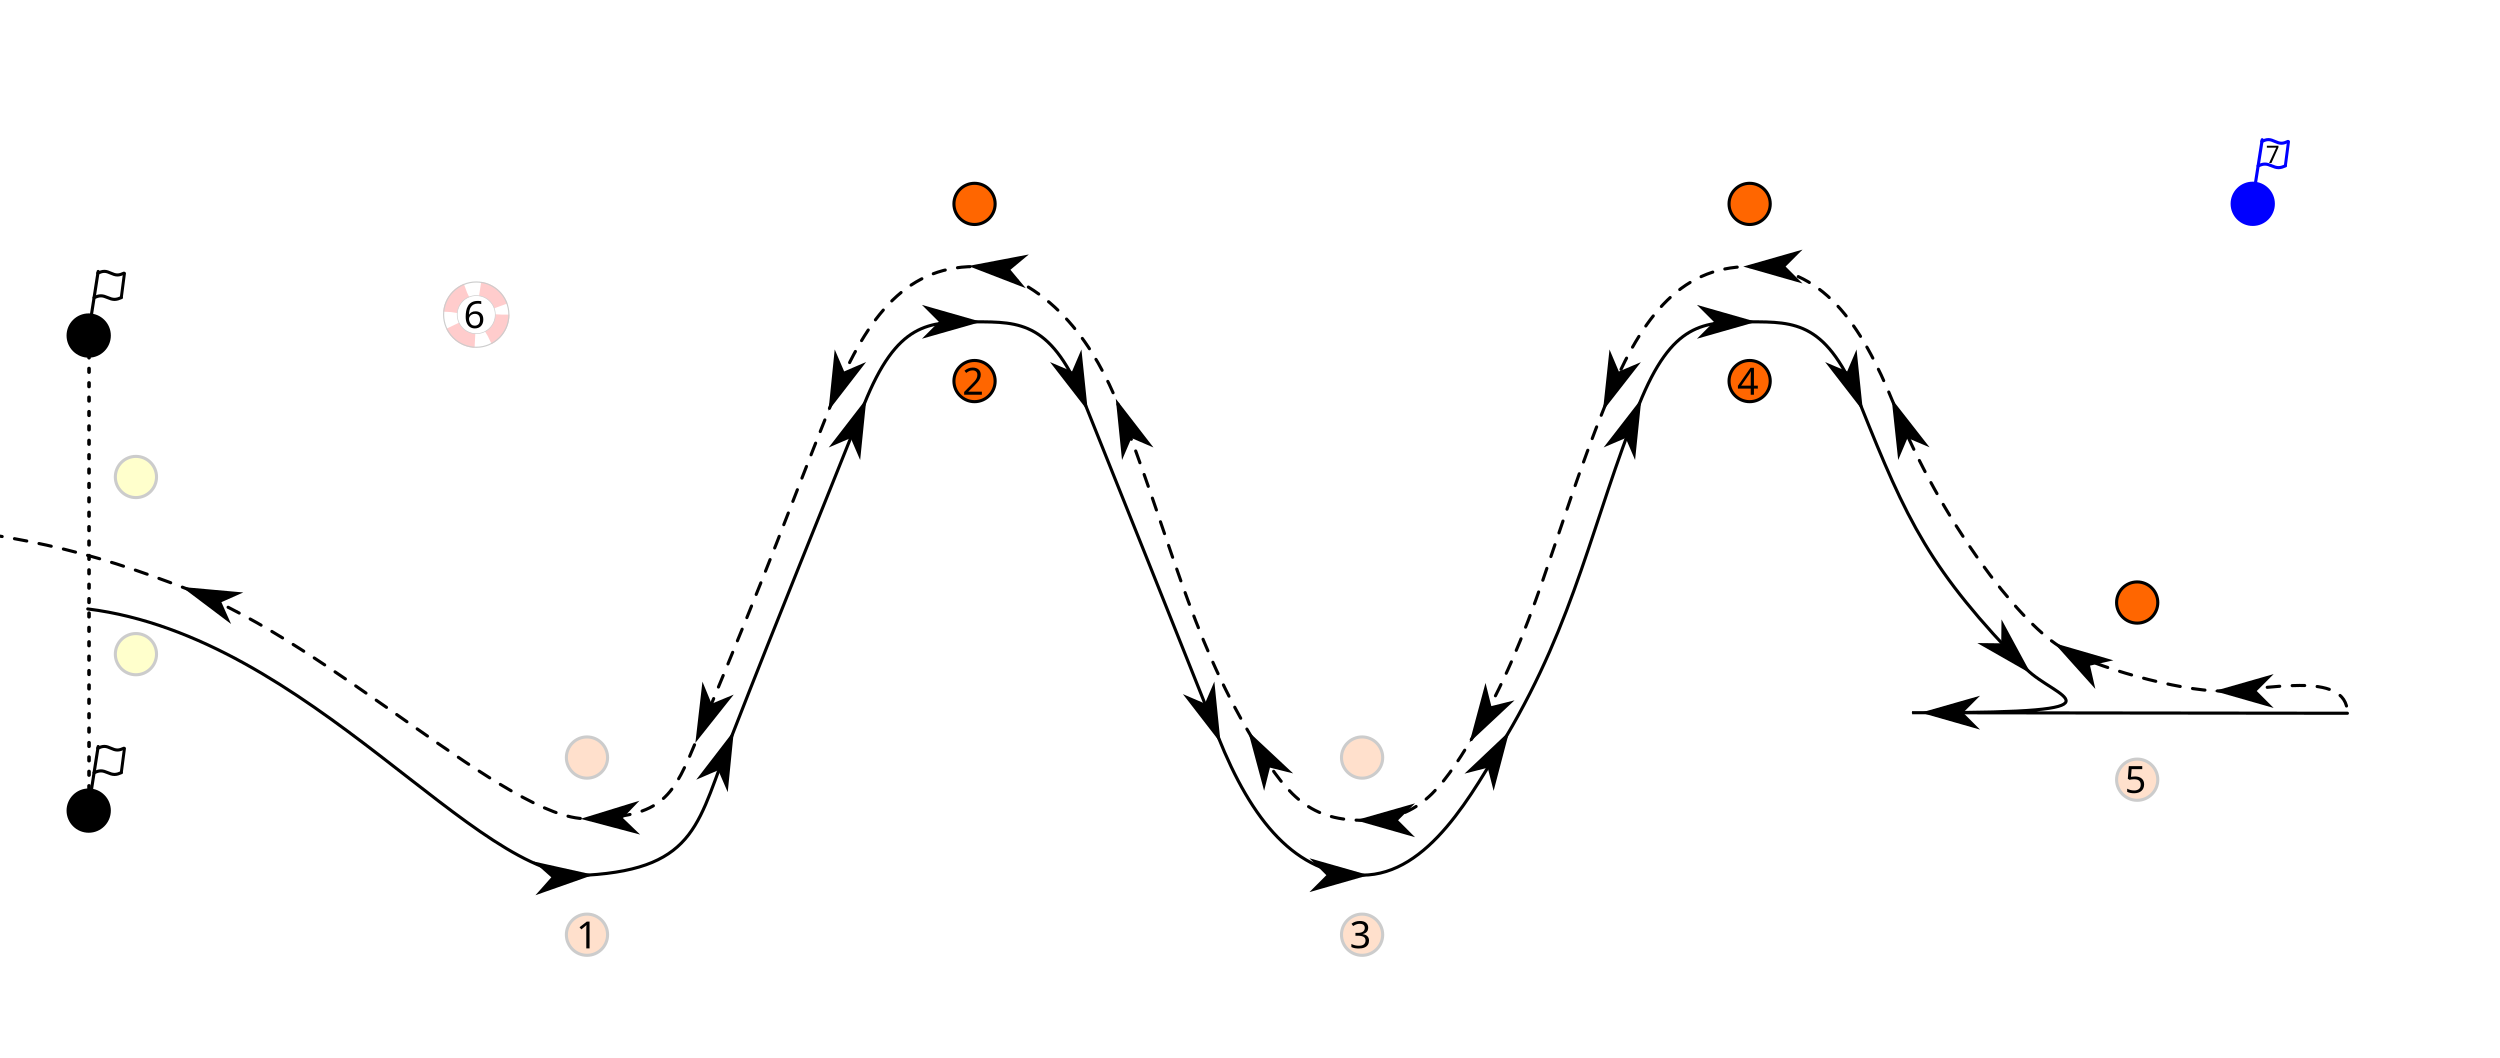
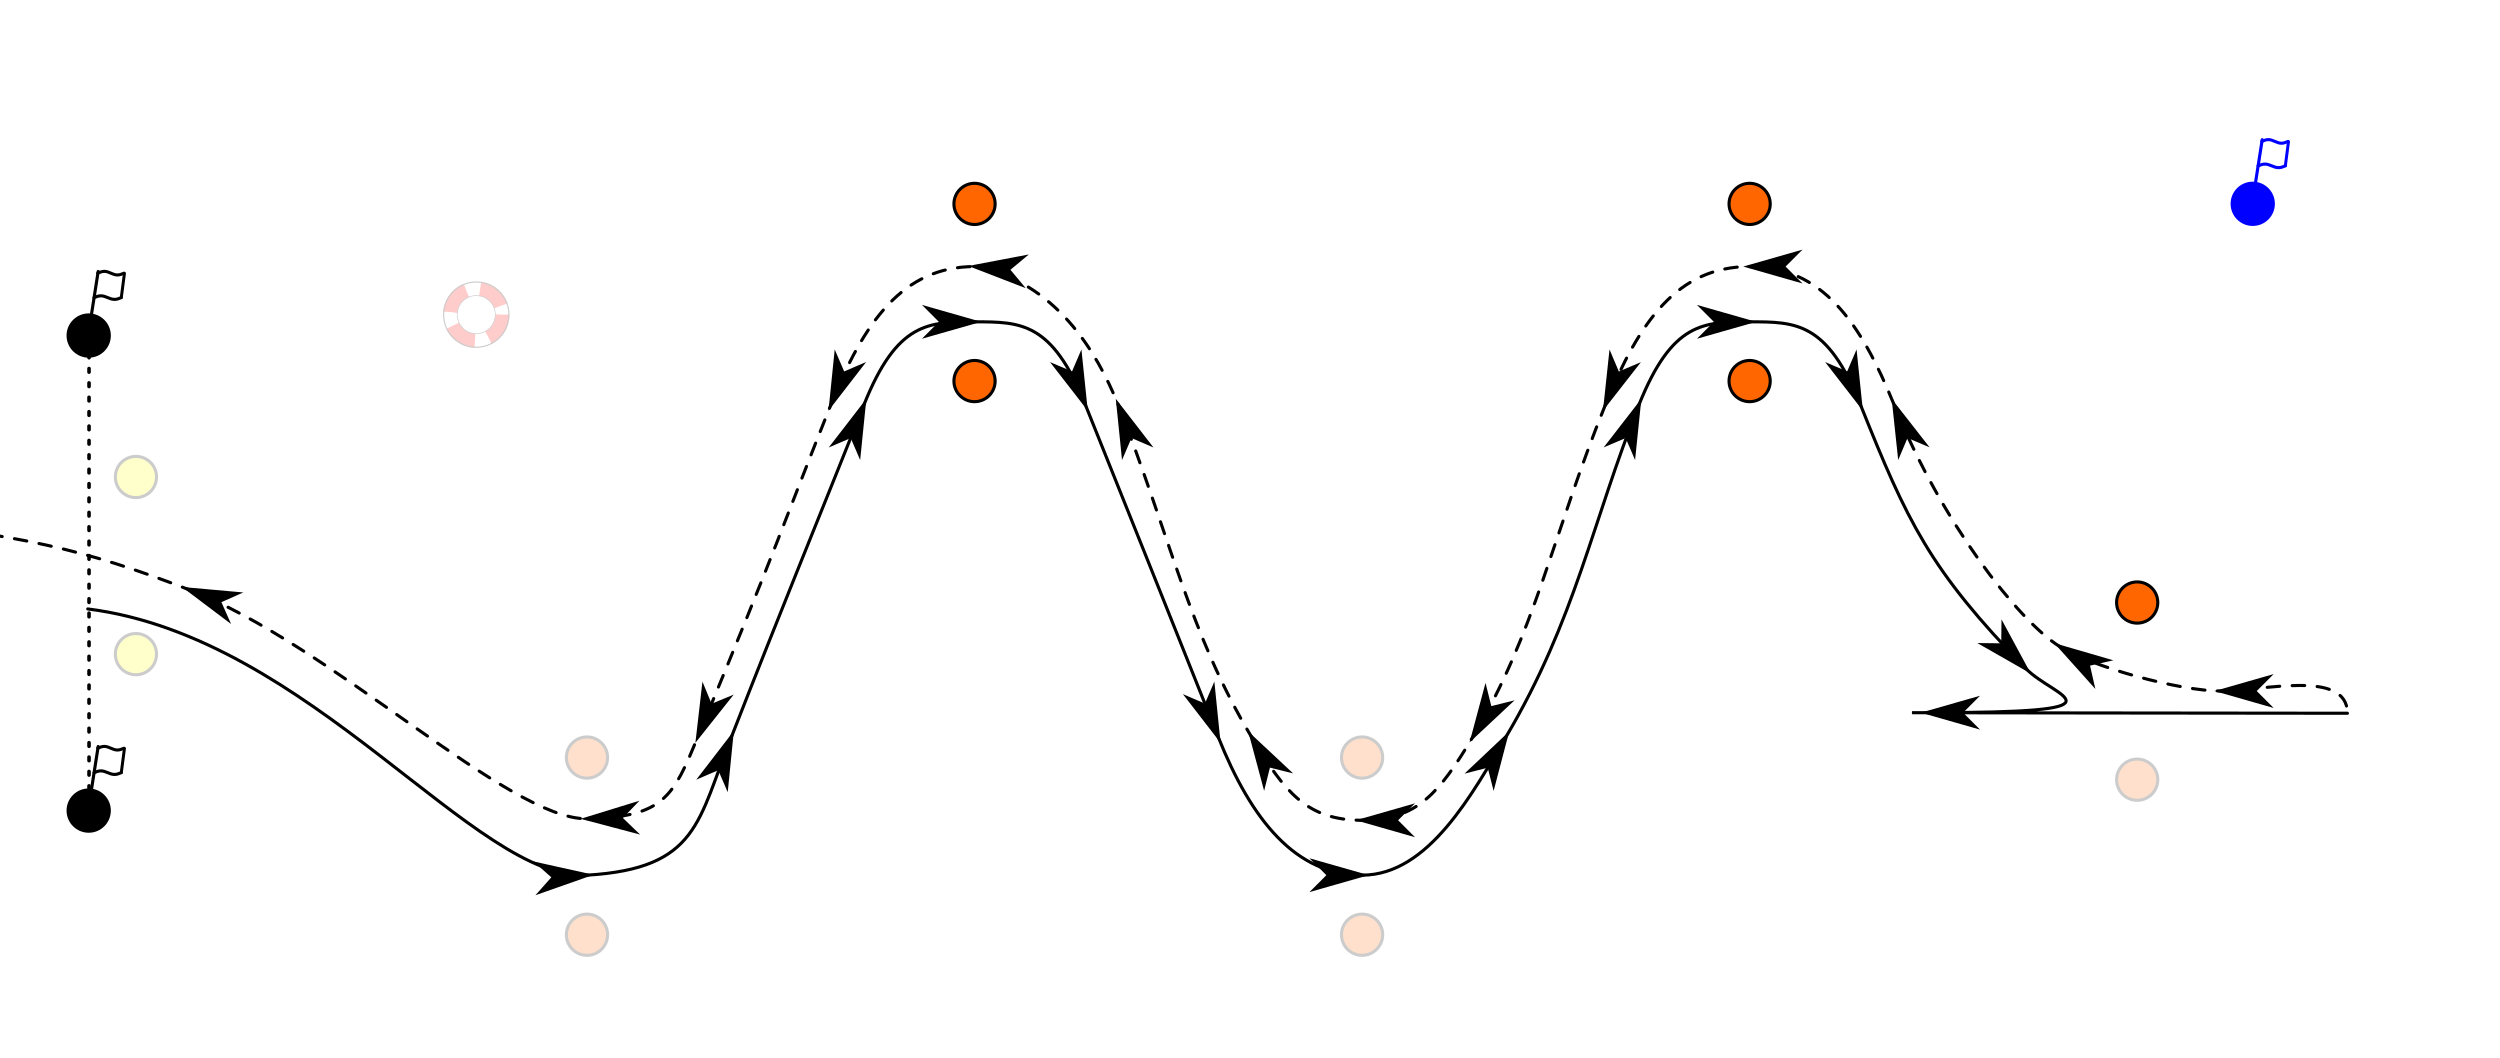
<svg xmlns="http://www.w3.org/2000/svg" version="1.0" id="svg3641" height="360.829" width="853.326" style="enable-background:new" xml:space="preserve">
  <defs id="arrows">
    <marker id="RazorWire" refX="0" refY="0" orient="auto" style="overflow:visible">
      <path id="path5527" style="fill:#34ff00;fill-opacity:1;fill-rule:evenodd;stroke:#34ff00;stroke-width:0.085pt;stroke-opacity:1" d="M 0.019,-0.632 V 0.595 L -6.621,2.568 H 9.113 L 2.979,0.595 V -0.632 L 9.166,-2.472 H -6.594 Z" />
    </marker>
    <marker orient="auto" refY="0" refX="0" id="Scissors" style="overflow:visible">
      <path id="schere" d="M 9.696,-3.847 C 8.661,-5.095 6.794,-5.052 5.4,-4.515 l -8.76,3.283 c -2.548,-1.394 -5.065,-0.995 -5.065,-1.673 0,-0.53 0.487,-0.414 0.414,-1.795 -0.07,-1.326 -1.454,-2.307 -2.763,-2.22 -1.309,-0.008 -2.666,0.995 -2.678,2.379 -0.098,1.393 1.074,2.688 2.461,2.779 1.624,0.242 4.499,-0.742 5.848,1.676 C -6.148,1.766 -7.931,1.771 -9.543,1.679 -10.882,1.602 -12.489,1.985 -13.128,3.301 c -0.617,1.261 -0.012,3.056 1.405,3.442 1.43,0.525 3.393,-0.138 3.733,-1.782 0.262,-1.267 -0.635,-1.862 -0.291,-2.322 0.26,-0.347 1.91,-0.146 4.85,-1.466 L 6.055,4.515 C 7.253,4.85 8.718,4.839 9.78,3.66 L -0.055,-0.057 Z M -9.832,-5.874 c 1.381,0.771 1.268,2.862 -0.167,3.268 -1.298,0.452 -2.956,-0.81 -2.542,-2.216 0.242,-1.154 1.764,-1.579 2.709,-1.052 z m 0.06,8.552 c 1.441,0.532 1.196,2.97 -0.269,3.298 -0.972,0.337 -2.361,-0.148 -2.459,-1.293 -0.189,-1.392 1.446,-2.65 2.728,-2.005 z" style="fill:#34ff00;fill-opacity:1;stroke:#34ff00;stroke-width:1.067;stroke-opacity:1" />
    </marker>
    <marker orient="auto" refY="0" refX="0" id="Legs" style="overflow:visible">
      <g id="g5494" transform="scale(-0.7)" style="fill:#34ff00;fill-opacity:1;stroke:#34ff00;stroke-opacity:1">
        <g id="g5496" transform="matrix(0,-1,-1,0,22.0892,22.73484)" style="fill:#34ff00;fill-opacity:1;stroke:#34ff00;stroke-opacity:1">
          <path id="path5498" d="m 22.636,22.054 c -7.371,5.036 -2.618,7.047 -6.23,14.339" style="fill:#34ff00;fill-opacity:1;fill-rule:evenodd;stroke:#34ff00;stroke-width:1.067pt;stroke-opacity:1" />
          <path id="path5500" d="m 22.825,21.918 c -1.451,8.904 3.772,9.355 4.805,14.747" style="fill:#34ff00;fill-opacity:1;fill-rule:evenodd;stroke:#34ff00;stroke-width:1.067pt;stroke-opacity:1" />
        </g>
        <path id="path5502" d="m -15.029,-7.181 -0.984,4.313 4.227,-1.305 z" style="fill:#34ff00;fill-opacity:1;fill-rule:evenodd;stroke:#34ff00;stroke-width:1.067pt;stroke-opacity:1" />
        <path id="path5504" d="m -16.23,4.861 1.999,3.946 2.418,-3.704 z" style="fill:#34ff00;fill-opacity:1;fill-rule:evenodd;stroke:#34ff00;stroke-width:1.067pt;stroke-opacity:1" />
      </g>
    </marker>
    <linearGradient id="linearGradient5477">
      <stop style="stop-color:#57e307;stop-opacity:1;" offset="0" id="stop5479" />
    </linearGradient>
    <marker style="overflow:visible" id="Arrow1Lend" refX="0" refY="0" orient="auto">
      <path style="fill-rule:evenodd;stroke:#000000;stroke-width:0.853pt;marker-start:none" d="M -10.667,0 -14.933,4.267 0,0 -14.933,-4.267 Z" id="path3104" />
    </marker>
    <marker style="overflow:visible" id="Arrow1Lstart" refX="0" refY="0" orient="auto">
      <path style="fill-rule:evenodd;stroke:#000000;stroke-width:0.853pt;marker-start:none" d="M 10.667,0 14.933,-4.267 0,0 14.933,4.267 Z" id="path3282" />
    </marker>
    <marker style="overflow:visible" id="Arrow1Lstart-7" refX="0" refY="0" orient="auto">
      <path style="fill-rule:evenodd;stroke:#000000;stroke-width:0.853pt;marker-start:none" d="M 10.667,0 14.933,-4.267 0,0 14.933,4.267 Z" id="path3282-4" />
    </marker>
    <marker style="overflow:visible" id="Arrow1Lend-6" refX="0" refY="0" orient="auto">
      <path style="fill-rule:evenodd;stroke:#000000;stroke-width:0.853pt;marker-start:none" d="M -10.667,0 -14.933,4.267 0,0 -14.933,-4.267 Z" id="path3104-0" />
    </marker>
  </defs>
  <g transform="translate(-215.4445,-435.3955)" style="display:inline" id="Parcours">
    <defs id="defs2076" />
    <g id="g1" />
    <g id="layer6" style="display:inline">
      <g transform="translate(18.94796,85.04597)" id="Zeitnahme" style="display:inline">
        <g id="g13156" transform="translate(-177.6378,-94.48819)">
          <path style="fill:#000000;fill-opacity:1;stroke:#000000;stroke-width:1.762" d="m 411.087,559.37 c 0,-3.685 -2.986,-6.678 -6.678,-6.678 -3.683,0 -6.678,2.987 -6.678,6.678 0,3.685 2.987,6.678 6.678,6.678 3.685,0 6.678,-2.987 6.678,-6.678 z" id="Zeit_oben" />
        </g>
        <g id="g13172" transform="translate(-177.6378,67.66194)">
          <path style="fill:#000000;fill-opacity:1;stroke:#000000;stroke-width:1.762" d="m 411.087,559.37 c 0,-3.685 -2.986,-6.678 -6.678,-6.678 -3.683,0 -6.678,2.987 -6.678,6.678 0,3.685 2.987,6.678 6.678,6.678 3.685,0 6.678,-2.987 6.678,-6.678 z" id="Zeit_unten" />
        </g>
        <path style="fill:none;stroke:#000000;stroke-width:1.228;stroke-linecap:round;stroke-linejoin:miter;stroke-miterlimit:4;stroke-dasharray:1.228, 3.684;stroke-dashoffset:0;stroke-opacity:1" d="m 226.886,466.315 c 0,23.379 0,46.759 0,70.138 0,19.991 0,67.885 0,87.271" id="path14169" />
      </g>
      <g transform="translate(113.4362,157.2769)" id="Tor1" opacity="0.2" style="display:inline;fill:#ff6600">
        <path style="fill:#ff6600;stroke:#000000;stroke-width:1.056" d="m 309.393,536.693 c 0,-3.883 -3.149,-7.032 -7.031,-7.032 -3.881,0 -7.031,3.148 -7.031,7.032 0,3.883 3.15,7.031 7.031,7.031 3.882,0 7.031,-3.147 7.031,-7.031 z" id="Tor1_innen" />
        <path style="fill:#ff6600;stroke:#000000;stroke-width:1.056" d="m 309.393,597.166 c 0,-3.883 -3.149,-7.032 -7.031,-7.032 -3.881,0 -7.031,3.148 -7.031,7.032 0,3.883 3.15,7.031 7.031,7.031 3.882,0 7.031,-3.147 7.031,-7.031 z" id="Tor1_aussen" />
      </g>
      <g transform="translate(226.8221,-31.69941)" id="Tor2" style="display:inline;fill:#ff6600">
        <path style="fill:#ff6600;stroke:#000000;stroke-width:1.056" d="m 328.291,536.693 c 0,-3.883 -3.149,-7.032 -7.031,-7.032 -3.881,0 -7.031,3.148 -7.031,7.032 0,3.883 3.15,7.031 7.031,7.031 3.882,0 7.031,-3.147 7.031,-7.031 z" id="Tor2_aussen" />
        <path style="fill:#ff6600;stroke:#000000;stroke-width:1.056" d="m 328.291,597.166 c 0,-3.883 -3.149,-7.032 -7.031,-7.032 -3.881,0 -7.031,3.148 -7.031,7.032 0,3.883 3.15,7.031 7.031,7.031 3.882,0 7.031,-3.147 7.031,-7.031 z" id="Tor2_innen" />
      </g>
      <g transform="translate(340.2078,157.2769)" id="Tor3" opacity="0.2" style="display:inline;fill:#ff6600">
        <path style="fill:#ff6600;stroke:#000000;stroke-width:1.056" d="m 347.189,536.693 c 0,-3.883 -3.149,-7.032 -7.031,-7.032 -3.881,0 -7.031,3.148 -7.031,7.032 0,3.883 3.15,7.031 7.031,7.031 3.882,0 7.031,-3.147 7.031,-7.031 z" id="Tor3_innen" />
        <path style="fill:#ff6600;stroke:#000000;stroke-width:1.056" d="m 347.189,597.166 c 0,-3.883 -3.149,-7.032 -7.031,-7.032 -3.881,0 -7.031,3.148 -7.031,7.032 0,3.883 3.15,7.031 7.031,7.031 3.882,0 7.031,-3.147 7.031,-7.031 z" id="Tor3_aussen" />
      </g>
      <g transform="translate(453.5935,-31.69941)" id="Tor4" style="display:inline;fill:#ff6600">
        <path style="fill:#ff6600;stroke:#000000;stroke-width:1.056" d="m 366.086,536.693 c 0,-3.883 -3.149,-7.032 -7.031,-7.032 -3.881,0 -7.031,3.148 -7.031,7.032 0,3.883 3.15,7.031 7.031,7.031 3.882,0 7.031,-3.147 7.031,-7.031 z" id="Tor4_aussen" />
        <path style="fill:#ff6600;stroke:#000000;stroke-width:1.056" d="m 366.086,597.166 c 0,-3.883 -3.149,-7.032 -7.031,-7.032 -3.881,0 -7.031,3.148 -7.031,7.032 0,3.883 3.15,7.031 7.031,7.031 3.882,0 7.031,-3.147 7.031,-7.031 z" id="Tor4_innen" />
      </g>
      <g transform="translate(566.9793,104.3635)" id="Tor5" style="display:inline;fill:#ff6600">
        <path style="fill:#ff6600;stroke:#000000;stroke-width:1.056" d="m 384.984,536.693 c 0,-3.883 -3.149,-7.032 -7.031,-7.032 -3.881,0 -7.031,3.148 -7.031,7.032 0,3.883 3.15,7.031 7.031,7.031 3.882,0 7.031,-3.147 7.031,-7.031 z" id="Tor5_oben" />
        <path style="fill:#ff6600;stroke:#000000;stroke-width:1.056" d="m 384.984,597.166 c 0,-3.883 -3.149,-7.032 -7.031,-7.032 -3.881,0 -7.031,3.148 -7.031,7.032 0,3.883 3.15,7.031 7.031,7.031 3.882,0 7.031,-3.147 7.031,-7.031 z" id="Tor5_unten" opacity="0.2" />
      </g>
      <g transform="translate(18.94796,138.3793)" id="Schikane" opacity="0.2" style="display:inline">
        <g style="fill:none" id="Ring">
          <ellipse id="path8826" style="fill:none;stroke:#ff0000;stroke-width:4.821;stroke-linecap:butt;stroke-linejoin:round;stroke-miterlimit:4;stroke-dasharray:9.643, 4.821;stroke-dashoffset:0;stroke-opacity:1" cx="359.055" cy="404.409" rx="8.928" ry="8.928" />
          <ellipse style="display:inline;fill:none;stroke:#000000;stroke-width:0.229;stroke-linecap:round;stroke-linejoin:round;stroke-miterlimit:4;stroke-dasharray:none;stroke-dashoffset:0;stroke-opacity:1" id="path3620" cx="359.055" cy="404.409" rx="6.5" ry="6.5" />
          <ellipse style="display:inline;fill:none;stroke:#000000;stroke-width:0.393;stroke-linecap:round;stroke-linejoin:round;stroke-miterlimit:4;stroke-dasharray:none;stroke-dashoffset:0;stroke-opacity:1" id="path2733" cx="359.055" cy="404.409" rx="11.142" ry="11.142" />
        </g>
      </g>
      <g transform="translate(-40.52031,61.51377)" id="StartZiel" opacity="0.2" style="display:inline">
        <path style="fill:#ffff00;stroke:#000000;stroke-width:1.056" d="m 309.393,536.693 c 0,-3.883 -3.149,-7.032 -7.031,-7.032 -3.881,0 -7.031,3.148 -7.031,7.032 0,3.883 3.15,7.031 7.031,7.031 3.882,0 7.031,-3.147 7.031,-7.031 z" id="StartZiel_oben" />
        <path style="fill:#ffff00;stroke:#000000;stroke-width:1.056" d="m 309.393,597.166 c 0,-3.883 -3.149,-7.032 -7.031,-7.032 -3.881,0 -7.031,3.148 -7.031,7.032 0,3.883 3.15,7.031 7.031,7.031 3.882,0 7.031,-3.147 7.031,-7.031 z" id="StartZiel_unten" />
      </g>
    </g>
  </g>
  <g transform="translate(-215.4445,-435.3955)" style="display:inline" id="ParcoursLabel">
    <defs id="defs2832" />
    <g id="g3113" style="display:inline">
-       <text xml:space="preserve" style="font-style:normal;font-weight:normal;font-size:12.8px;line-height:0%;font-family:'Arial Black';display:inline;fill:#000000;fill-opacity:1;stroke:none;stroke-width:1.067" x="373.691" y="547.37" id="Nummer_Schikane">
+       <text xml:space="preserve" style="font-style:normal;font-weight:normal;font-size:12.8px;line-height:0%;font-family:'Arial Black';display:inline;fill:#000000;fill-opacity:1;stroke:none;stroke-width:1.067" x="373.691" y="547.37" id="Nummer_Schikane" opacity="0">
        <tspan id="tspan3032" x="373.691" y="547.37" style="font-size:12.8px;line-height:1.25;stroke-width:1.067">6</tspan>
      </text>
-       <text xml:space="preserve" style="font-style:normal;font-weight:normal;font-size:12.8px;line-height:0%;font-family:'Arial Black';display:inline;fill:#000000;fill-opacity:1;stroke:none;stroke-width:1.067" x="412.13" y="759.102" id="Nummer_Tor1">
+       <text xml:space="preserve" style="font-style:normal;font-weight:normal;font-size:12.8px;line-height:0%;font-family:'Arial Black';display:inline;fill:#000000;fill-opacity:1;stroke:none;stroke-width:1.067" x="412.13" y="759.102" id="Nummer_Tor1" opacity="0">
        <tspan id="tspan3036" x="412.13" y="759.102" style="font-size:12.8px;line-height:1.25;stroke-width:1.067">1</tspan>
      </text>
-       <text xml:space="preserve" style="font-style:normal;font-weight:normal;font-size:12.8px;line-height:0%;font-family:'Arial Black';display:inline;fill:#000000;fill-opacity:1;stroke:none;stroke-width:1.067" x="808.383" y="570.125" id="Nummer_Tor4">
+       <text xml:space="preserve" style="font-style:normal;font-weight:normal;font-size:12.8px;line-height:0%;font-family:'Arial Black';display:inline;fill:#000000;fill-opacity:1;stroke:none;stroke-width:1.067" x="808.383" y="570.125" id="Nummer_Tor4" opacity="0">
        <tspan id="tspan3040" x="808.383" y="570.125" style="font-size:12.8px;line-height:1.25;stroke-width:1.067">4</tspan>
      </text>
-       <text xml:space="preserve" style="font-style:normal;font-weight:normal;font-size:12.8px;line-height:0%;font-family:'Arial Black';display:inline;fill:#000000;fill-opacity:1;stroke:none;stroke-width:1.067" x="940.704" y="706.032" id="Nummer_Tor5">
+       <text xml:space="preserve" style="font-style:normal;font-weight:normal;font-size:12.8px;line-height:0%;font-family:'Arial Black';display:inline;fill:#000000;fill-opacity:1;stroke:none;stroke-width:1.067" x="940.704" y="706.032" id="Nummer_Tor5" opacity="0">
        <tspan id="tspan3044" x="940.704" y="706.032" style="font-size:12.8px;line-height:1.25;stroke-width:1.067">5</tspan>
      </text>
-       <text xml:space="preserve" style="font-style:normal;font-weight:normal;font-size:12.8px;line-height:0%;font-family:'Arial Black';display:inline;fill:#000000;fill-opacity:1;stroke:none;stroke-width:1.067" x="676.131" y="759.024" id="Nummer_Tor3">
+       <text xml:space="preserve" style="font-style:normal;font-weight:normal;font-size:12.8px;line-height:0%;font-family:'Arial Black';display:inline;fill:#000000;fill-opacity:1;stroke:none;stroke-width:1.067" x="676.131" y="759.024" id="Nummer_Tor3" opacity="0">
        <tspan id="tspan3048" x="676.131" y="759.024" style="font-size:12.8px;line-height:1.25;stroke-width:1.067">3</tspan>
      </text>
      <g transform="translate(579.9631,-35.51099)" id="Speedboje_oben" style="display:inline">
        <path id="path3052" d="m 411.087,540.472 c 0,-3.685 -2.986,-6.678 -6.678,-6.678 -3.683,0 -6.678,2.987 -6.678,6.678 0,3.685 2.987,6.678 6.678,6.678 3.685,0 6.678,-2.987 6.678,-6.678 z" style="fill:#0000ff;fill-opacity:1;stroke:#0000ff;stroke-width:1.762" />
        <g style="stroke:#0000ff" id="g3062">
          <path id="path3054" d="m 407.511,519.18 c 0.372,-0.161 0.745,-0.325 1.117,-0.438 0.372,-0.114 0.744,-0.181 1.117,-0.181 0.372,0 0.744,0.063 1.117,0.181 0.372,0.113 0.744,0.273 1.116,0.438 0.369,0.16 0.745,0.321 1.117,0.434 0.369,0.114 0.745,0.181 1.117,0.181 0.368,0 0.745,-0.064 1.117,-0.181 0.368,-0.113 0.744,-0.274 1.117,-0.434" style="fill:none;stroke:#0000ff;stroke-width:1.052;stroke-linecap:round;stroke-linejoin:round" />
          <path id="path3056" d="m 407.643,518.601 -2.7,17.3 v 0.258 0" style="fill:none;stroke:#0000ff;stroke-width:1.067;stroke-linecap:round;stroke-linejoin:round" />
          <path id="path3058" d="m 406.246,527.522 c 0.384,-0.158 0.775,-0.317 1.163,-0.429 0.383,-0.113 0.775,-0.179 1.163,-0.179 0.383,0 0.774,0.062 1.163,0.179 0.387,0.112 0.774,0.271 1.163,0.429 0.387,0.159 0.774,0.317 1.162,0.433 0.388,0.109 0.775,0.175 1.163,0.175 0.388,0 0.775,-0.062 1.163,-0.175 0.387,-0.112 0.775,-0.271 1.163,-0.433" style="fill:none;stroke:#0000ff;stroke-width:1.067;stroke-linecap:round;stroke-linejoin:round" />
          <path id="path3060" d="m 416.604,519.31 -1.039,7.969 v 0.12 0" style="fill:none;stroke:#0000ff;stroke-width:1.024;stroke-linecap:round" />
        </g>
-         <text xml:space="preserve" style="font-style:normal;font-weight:normal;font-size:12.8px;line-height:0%;font-family:'Arial Black';fill:#000000;fill-opacity:1;stroke:none;stroke-width:1.067" x="408.873" y="526.543" id="Nummer_Speedboje_oben">
+         <text xml:space="preserve" style="font-style:normal;font-weight:normal;font-size:12.8px;line-height:0%;font-family:'Arial Black';fill:#000000;fill-opacity:1;stroke:none;stroke-width:1.067" x="408.873" y="526.543" id="Nummer_Speedboje_oben" opacity="0">
          <tspan id="tspan3064" x="408.873" y="526.543" style="font-size:8.242px;line-height:1.25;stroke-width:1.067">7</tspan>
        </text>
      </g>
-       <text xml:space="preserve" style="font-style:normal;font-weight:normal;font-size:12.8px;line-height:0%;font-family:'Arial Black';display:inline;fill:#000000;fill-opacity:1;stroke:none;stroke-width:1.067" x="543.926" y="570.125" id="Nummer_Tor2">
+       <text xml:space="preserve" style="font-style:normal;font-weight:normal;font-size:12.8px;line-height:0%;font-family:'Arial Black';display:inline;fill:#000000;fill-opacity:1;stroke:none;stroke-width:1.067" x="543.926" y="570.125" id="Nummer_Tor2" opacity="0">
        <tspan id="tspan3088" x="543.926" y="570.125" style="font-size:12.8px;line-height:1.25;stroke-width:1.067">2</tspan>
      </text>
      <g id="Zeit_oben_Flagge">
        <path id="path3092" d="m 248.821,528.636 c 0.372,-0.161 0.745,-0.325 1.117,-0.438 0.372,-0.114 0.744,-0.181 1.117,-0.181 0.372,0 0.744,0.063 1.117,0.181 0.372,0.113 0.744,0.273 1.116,0.438 0.369,0.16 0.745,0.321 1.117,0.434 0.369,0.114 0.745,0.181 1.117,0.181 0.368,0 0.745,-0.064 1.117,-0.181 0.368,-0.113 0.744,-0.274 1.117,-0.434" style="display:inline;fill:none;stroke:#000000;stroke-width:1.052;stroke-linecap:round;stroke-linejoin:round" />
        <path id="path3094" d="m 248.953,528.057 -2.7,17.3 v 0.258 0" style="display:inline;fill:none;stroke:#000000;stroke-width:1.067;stroke-linecap:round;stroke-linejoin:round" />
        <path id="path3096" d="m 247.556,536.977 c 0.384,-0.158 0.775,-0.317 1.163,-0.429 0.383,-0.113 0.775,-0.179 1.163,-0.179 0.383,0 0.774,0.062 1.163,0.179 0.387,0.112 0.774,0.271 1.163,0.429 0.387,0.159 0.774,0.317 1.162,0.433 0.388,0.109 0.775,0.175 1.163,0.175 0.388,0 0.775,-0.062 1.163,-0.175 0.387,-0.112 0.775,-0.271 1.163,-0.433" style="display:inline;fill:none;stroke:#000000;stroke-width:1.067;stroke-linecap:round;stroke-linejoin:round" />
        <path id="path3098" d="m 257.914,528.766 -1.039,7.969 v 0.12 0" style="display:inline;fill:none;stroke:#000000;stroke-width:1.024;stroke-linecap:round" />
      </g>
      <g id="Zeit_unten_Flagge">
        <path id="path3102" d="m 248.821,690.786 c 0.372,-0.161 0.745,-0.325 1.117,-0.438 0.372,-0.114 0.744,-0.181 1.117,-0.181 0.372,0 0.744,0.063 1.117,0.181 0.372,0.113 0.744,0.273 1.116,0.438 0.369,0.16 0.745,0.321 1.117,0.434 0.369,0.114 0.745,0.181 1.117,0.181 0.368,0 0.745,-0.064 1.117,-0.181 0.368,-0.113 0.744,-0.274 1.117,-0.434" style="display:inline;fill:none;stroke:#000000;stroke-width:1.052;stroke-linecap:round;stroke-linejoin:round" />
        <path id="path3105" d="m 248.953,690.207 -2.7,17.3 v 0.258 0" style="display:inline;fill:none;stroke:#000000;stroke-width:1.067;stroke-linecap:round;stroke-linejoin:round" />
        <path id="path3107" d="m 247.556,699.127 c 0.384,-0.158 0.775,-0.317 1.163,-0.429 0.383,-0.113 0.775,-0.179 1.163,-0.179 0.383,0 0.774,0.062 1.163,0.179 0.387,0.112 0.774,0.271 1.163,0.429 0.387,0.159 0.774,0.317 1.162,0.433 0.388,0.109 0.775,0.175 1.163,0.175 0.388,0 0.775,-0.062 1.163,-0.175 0.387,-0.112 0.775,-0.271 1.163,-0.433" style="display:inline;fill:none;stroke:#000000;stroke-width:1.067;stroke-linecap:round;stroke-linejoin:round" />
        <path id="path3109" d="m 257.914,690.916 -1.039,7.969 v 0.12 0" style="display:inline;fill:none;stroke:#000000;stroke-width:1.024;stroke-linecap:round" />
      </g>
    </g>
  </g>
  <g transform="translate(-215.4445,-435.3955)" style="display:inline" id="Klasse2">
    <text id="text3580" y="328.002" x="595.582" style="font-style:normal;font-weight:normal;font-size:12.8px;line-height:0%;font-family:Verdana;text-align:center;text-anchor:middle;display:inline;fill:#000000;fill-opacity:1;stroke:none;stroke-width:1.067" xml:space="preserve">
      <tspan style="font-weight:bold;font-size:38.4px;line-height:1.25;text-align:center;text-anchor:middle;stroke-width:1.067" y="328.002" x="595.582" id="tspan3582">DMYV-Jugend</tspan>
      <tspan id="tspan3584" style="font-weight:bold;font-size:38.4px;line-height:1.25;text-align:center;text-anchor:middle;stroke-width:1.067" y="376.002" x="595.582">Motorboot-Slalom</tspan>
      <tspan style="font-weight:bold;font-size:38.4px;line-height:1.25;text-align:center;text-anchor:middle;stroke-width:1.067" id="tspan3586" y="424.002" x="595.582">Klasse 2</tspan>
    </text>
    <text id="text3665" y="876.114" x="243.389" style="font-style:normal;font-weight:normal;font-size:12.8px;line-height:0%;font-family:Verdana;display:inline;fill:#000000;fill-opacity:1;stroke:none;stroke-width:1.067" xml:space="preserve">
      <tspan y="876.114" x="243.389" id="tspan3667" style="font-size:19.2px;line-height:1.25;stroke-width:1.067">Ablegen - Startlinie - Tonnentore 1 - 2 - 3 - 4 - rückwärts durch das Tor 5 - </tspan>
      <tspan id="tspan3669" y="900.114" x="243.389" style="font-size:19.2px;line-height:1.25;stroke-width:1.067">vorwärts wieder in den Parcours durch die Tonnentore 5 - 4 - 3 - 2 - 1 - Ziellinie - </tspan>
      <tspan id="tspan3671" y="924.114" x="243.389" style="font-size:19.2px;line-height:1.25;stroke-width:1.067">anlegen und an der Klampe mit Kopfschlag belegen.</tspan>
    </text>
    <path id="path3673" d="m 1016.681,678.851 c 0,0 -181.32,-0.198 -143.404,-0.198 71.653,0 43.372,-5.128 33.803,-14.92 -33.088,-33.861 -40.728,-50.553 -56.6,-90.187 -11.339,-28.313 -22.06,-28.3 -37.8,-28.3 -15.74,0 -26.461,-0.013 -37.8,28.3 -15.842,39.558 -21.656,73.302 -45.4,113.367 -11.287,19.045 -26.36,47.188 -49.067,47.2 -22.707,0.011 -37.81,-18.722 -49.167,-47.2 -17.25,-43.257 -29.469,-73.822 -45.333,-113.367 -11.358,-28.313 -22.031,-28.297 -37.767,-28.3 -15.736,-0.003 -26.516,-0.013 -37.8,28.3 -15.198,38.135 -28.391,70.213 -45.233,113.367 -11.479,28.478 -11.127,44.905 -49.267,47.2 -38.14,2.295 -94.329,-81.289 -170.443,-90.871" style="display:inline;fill:none;stroke:#000000;stroke-width:1.067;stroke-linecap:round;stroke-linejoin:round;stroke-miterlimit:4;stroke-dasharray:none;stroke-dashoffset:0;stroke-opacity:1;marker-start:none;marker-mid:url(#Arrow1Lstart);marker-end:none" />
    <path id="path3675" d="m 169.627,612.629 c 52.871,5.163 74.968,10.411 109.97,23.903 48.87,18.837 109.666,78.85 136.217,78.314 26.401,-0.532 29.393,-7.578 37.833,-27.933 28.692,-69.192 27.586,-68.719 45.4,-113.367 11.297,-28.313 24.587,-47.167 49.1,-47.167 27.49,5.024 41.683,29.113 48.967,47.167 17.67,44.741 24.342,78.106 45.5,113.367 11.339,18.896 18.902,28.467 37.8,28.467 18.898,0 26.428,-9.571 37.767,-28.467 21.141,-35.231 27.177,-68.776 45.233,-113.367 11.465,-28.313 24.636,-47.167 49.267,-47.167 24.631,0 37.799,18.853 49.267,47.167 16.312,40.274 42.165,73.498 56.53,82.534 11.104,6.984 40.856,15.184 55.013,15.184 13.99,0 43.19,-7.596 43.19,7.587" style="display:inline;fill:none;stroke:#000000;stroke-width:1.067;stroke-linecap:round;stroke-linejoin:round;stroke-miterlimit:4;stroke-dasharray:4.267, 4.267;stroke-dashoffset:0;stroke-opacity:1;marker-start:none;marker-mid:url(#Arrow1Lstart);marker-end:none" />
  </g>
  <g id="Export_Area" style="display:inline;opacity:1" transform="translate(-180.8124,-194.4877)">
    <g id="g2" />
    <g id="g3" />
  </g>
</svg>
